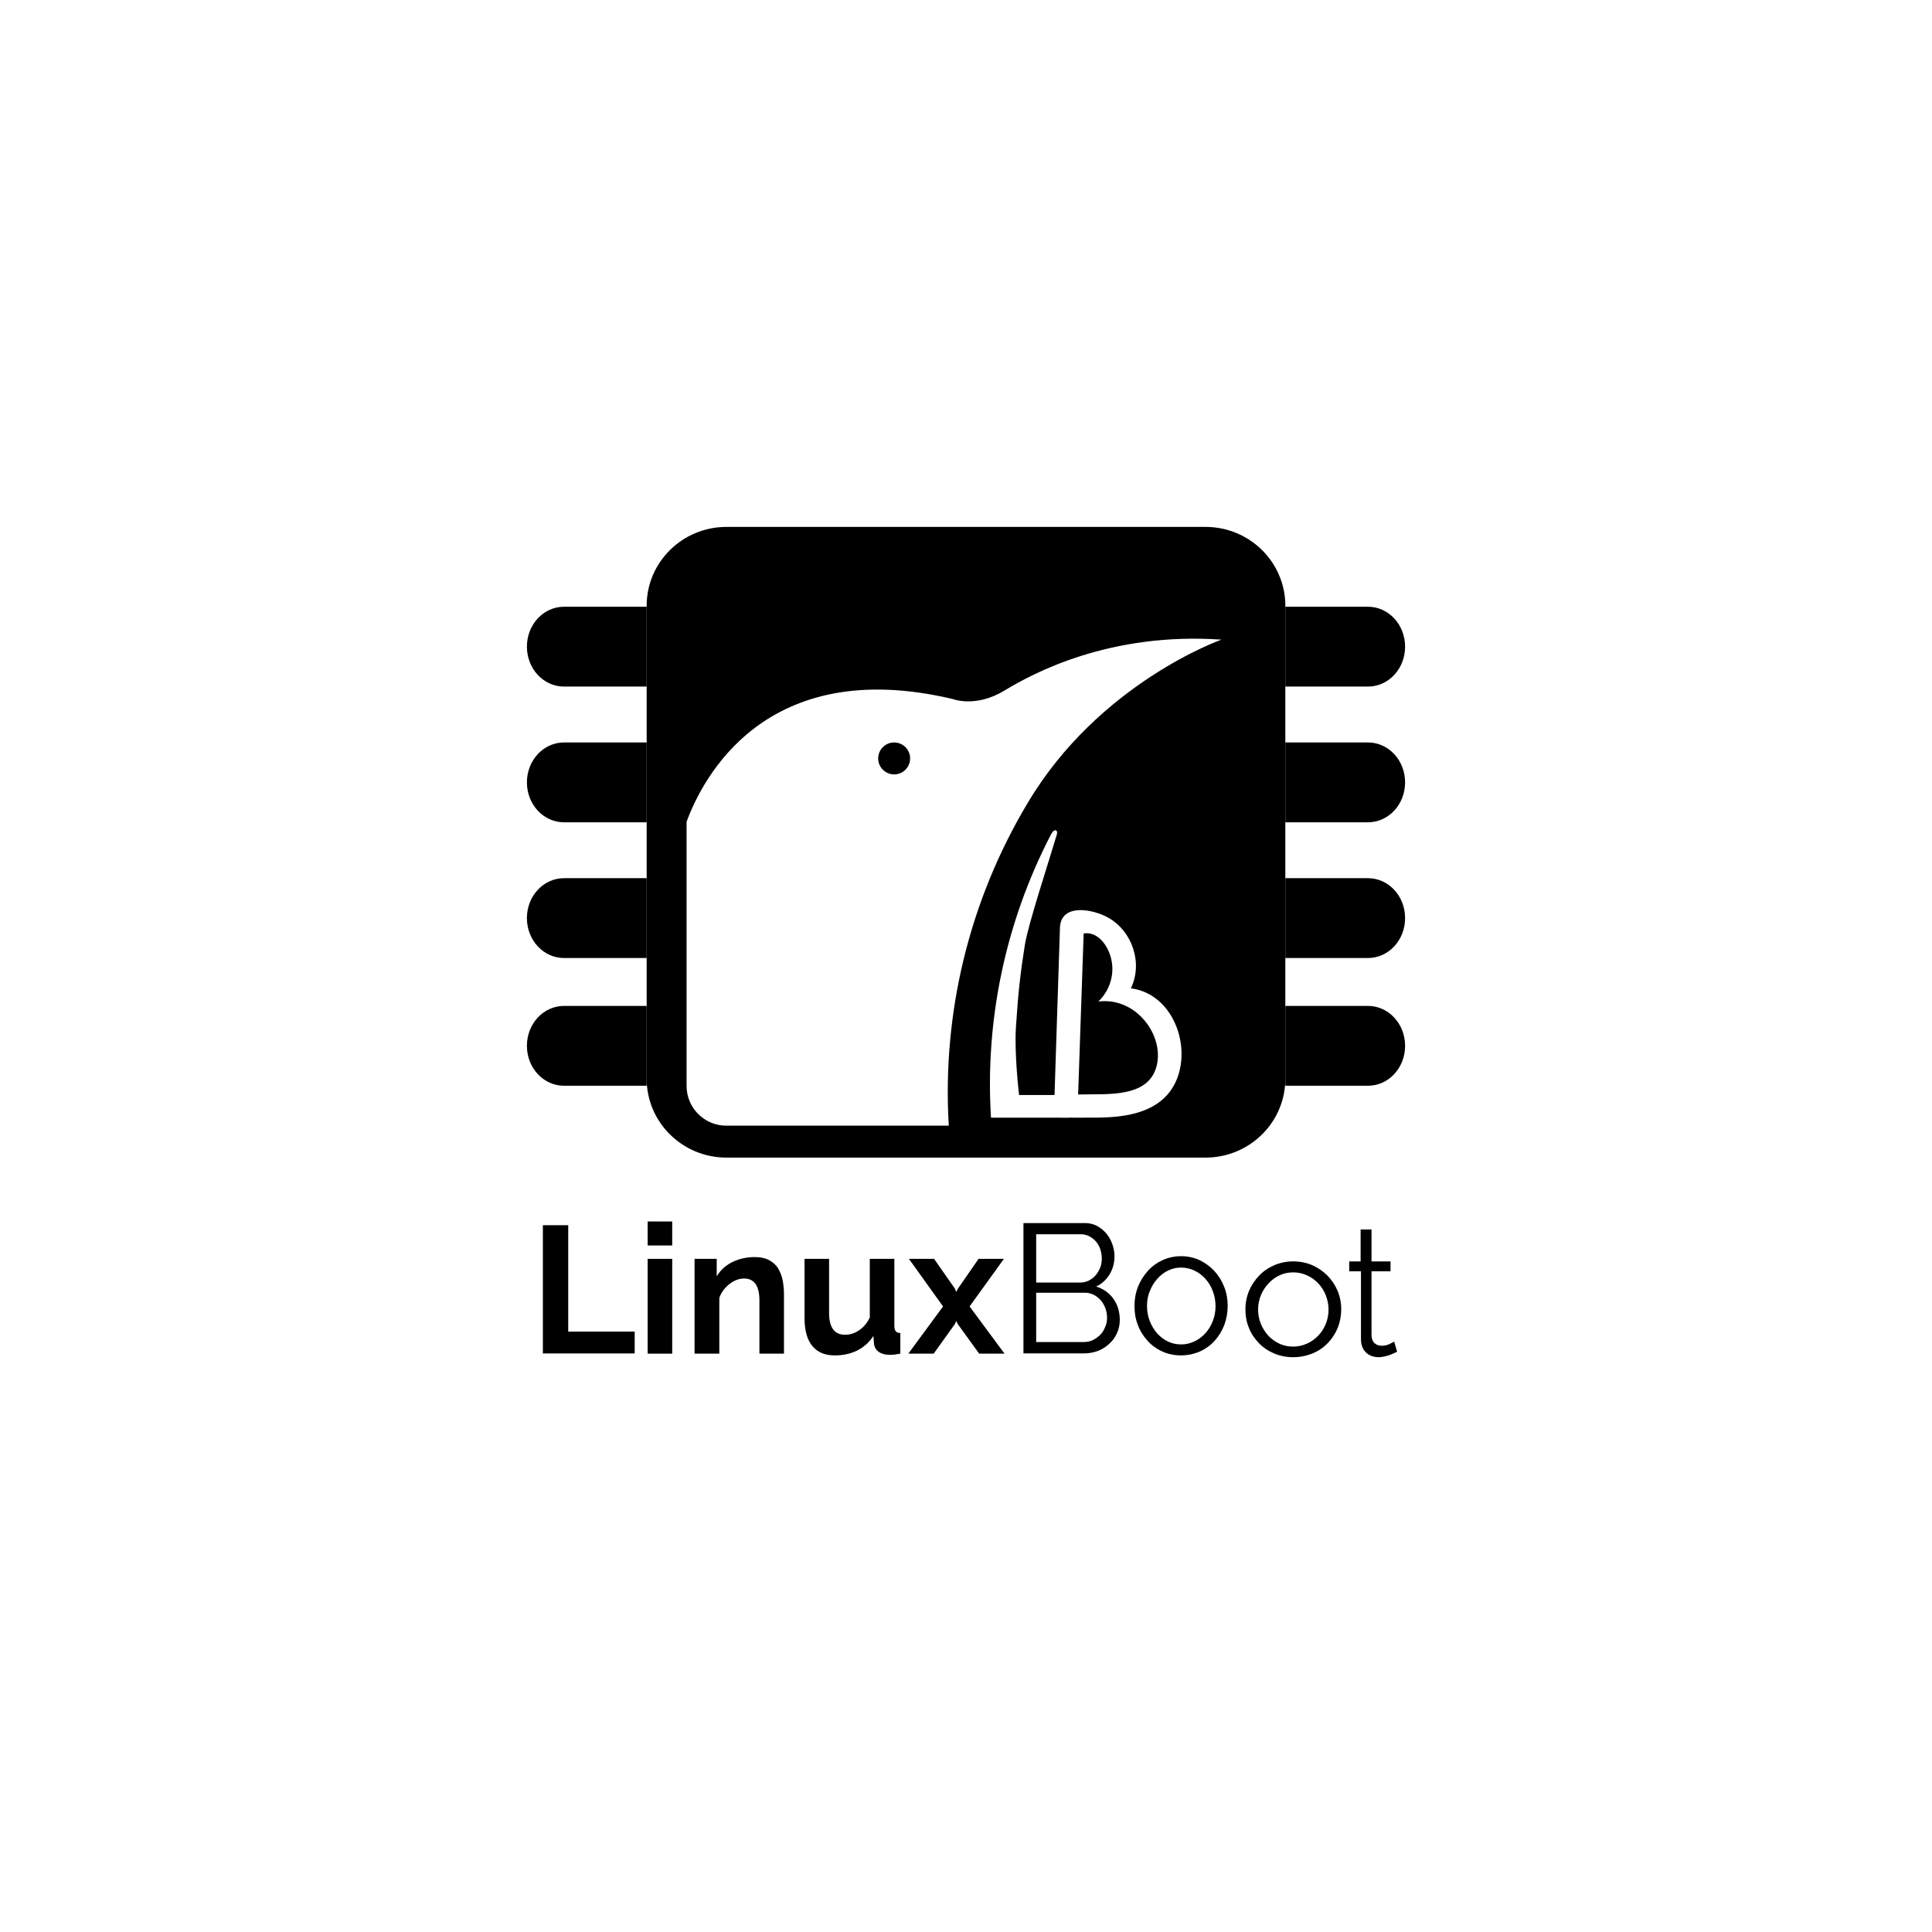
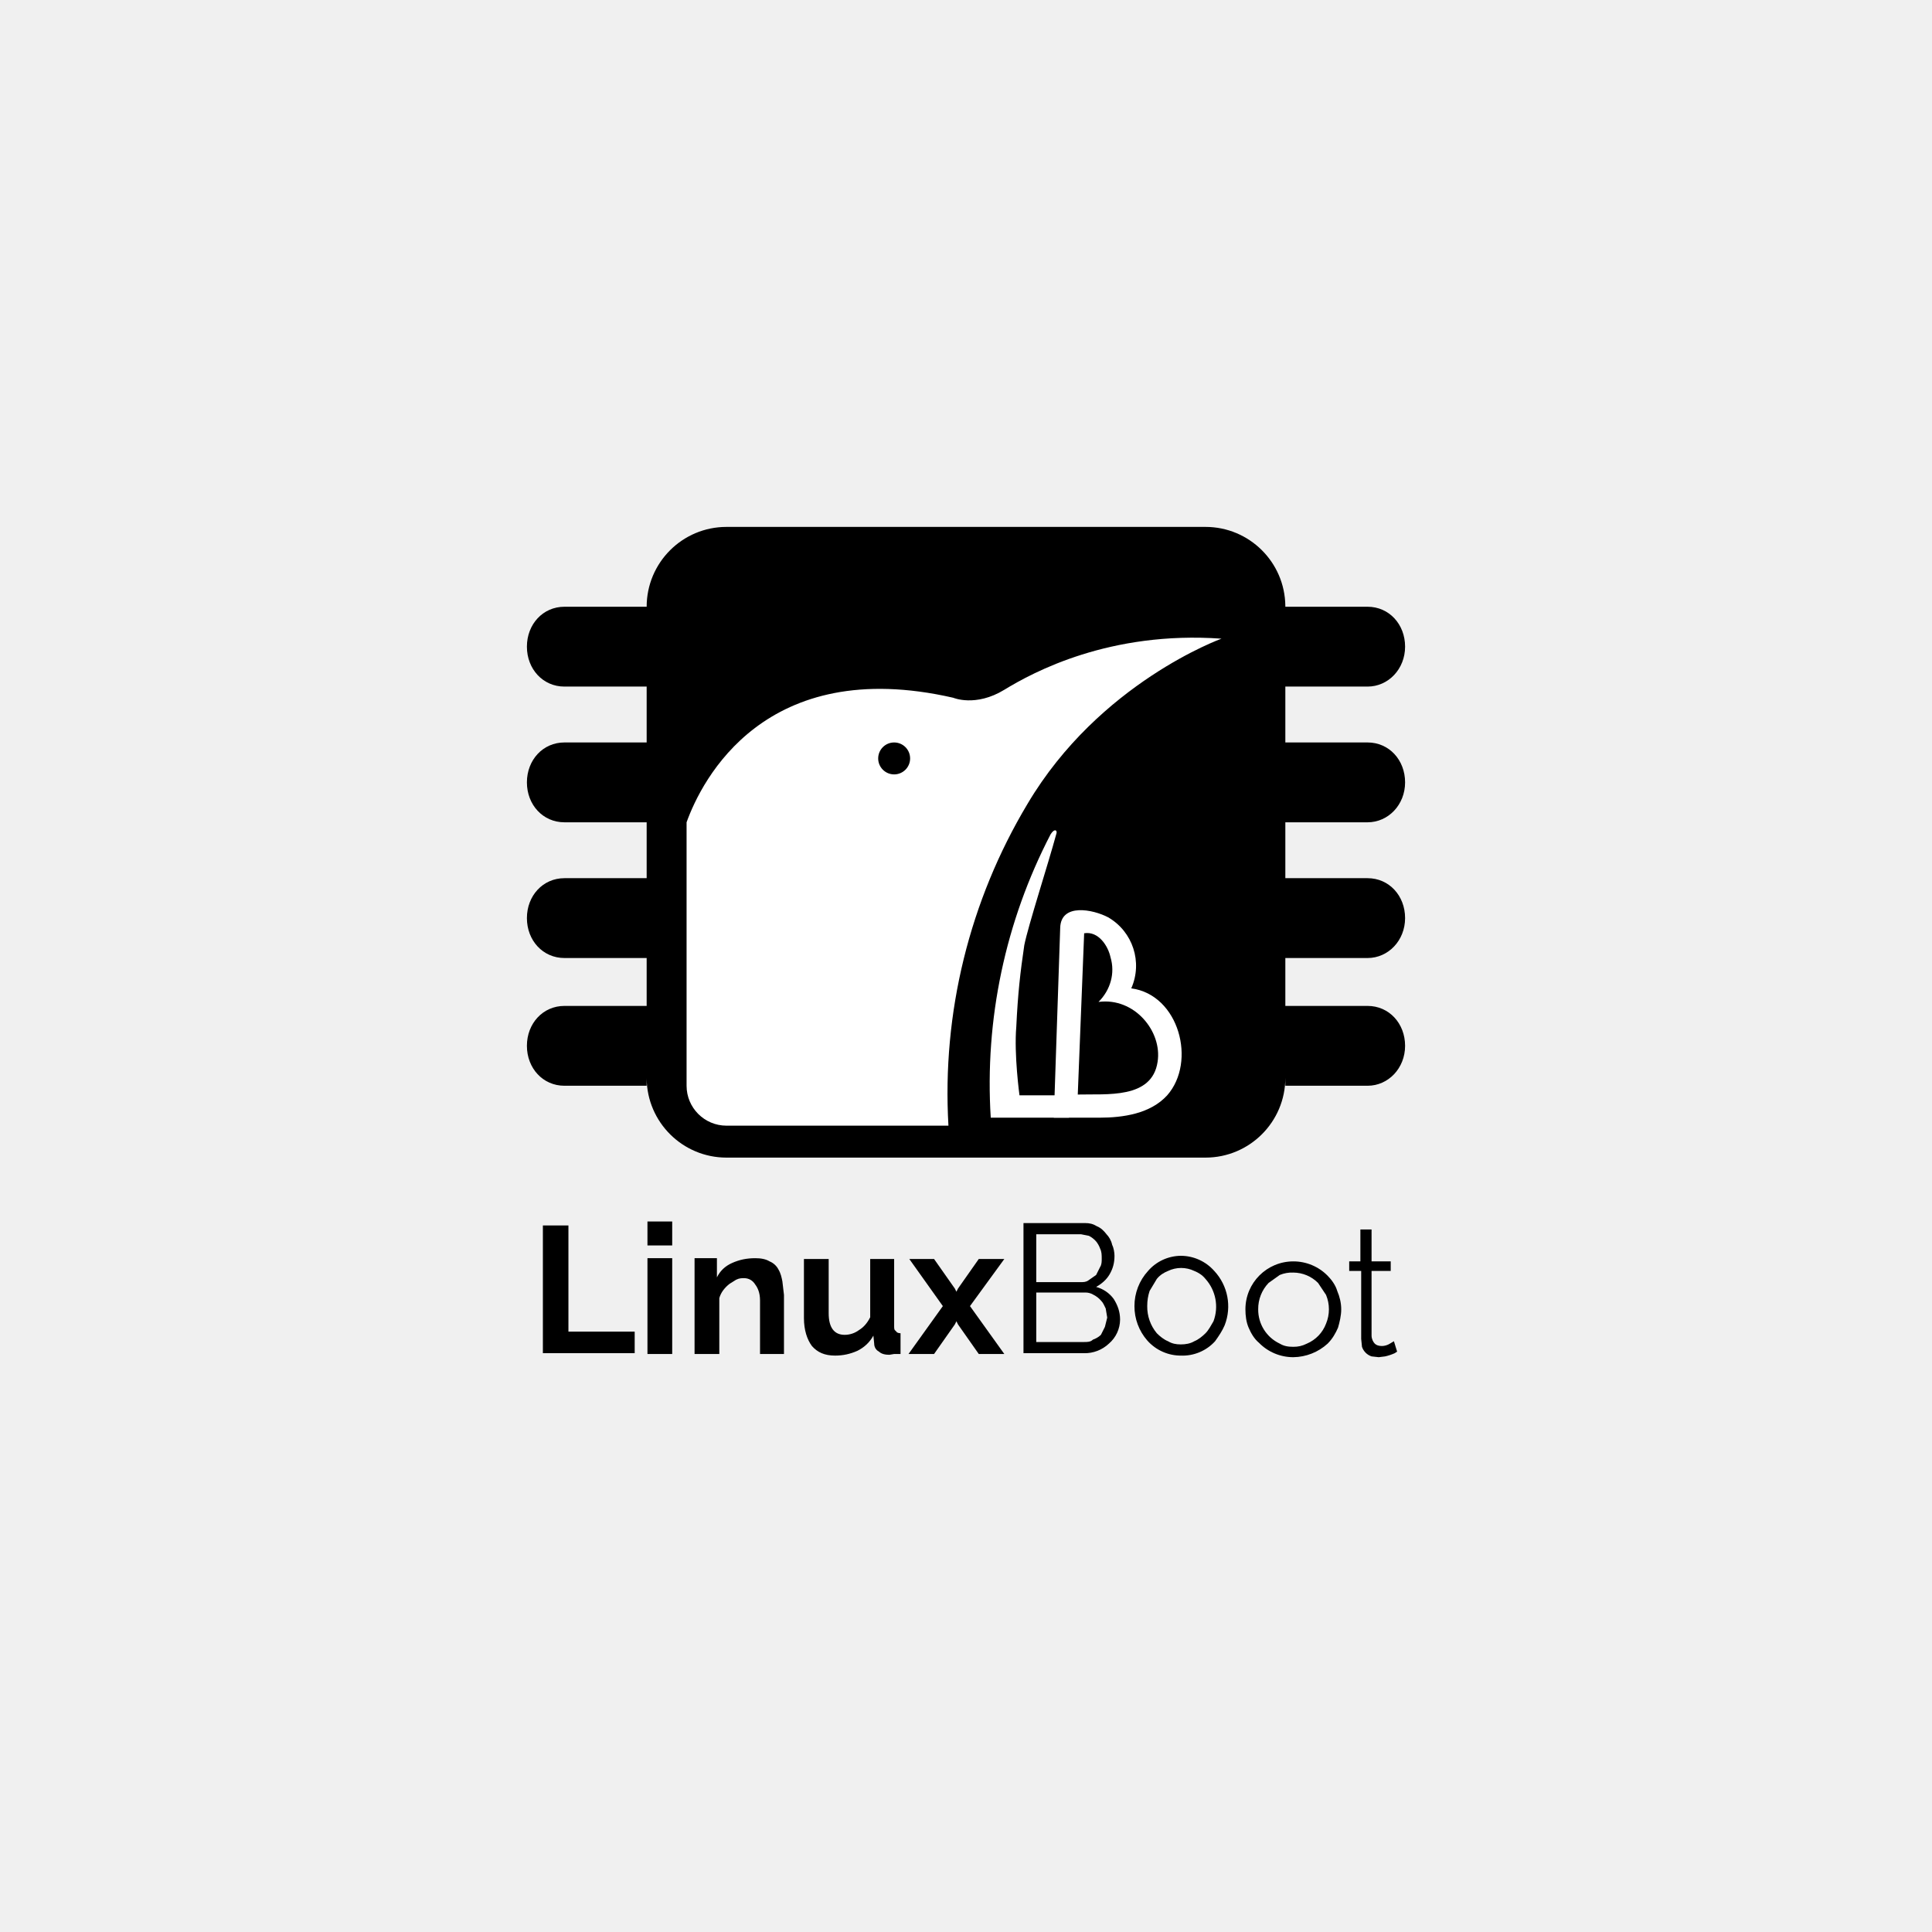
- <svg xmlns="http://www.w3.org/2000/svg" width="242px" height="242px" viewBox="0 0 242 242" version="1.1">
-   <defs />
-   <g id="Artboard" stroke="none" stroke-width="1" fill="none" fill-rule="evenodd" transform="translate(-76, -76)">
-     <g id="logo" transform="translate(76, 76)">
-       <rect id="Rectangle" fill="#FFFFFF" x="0" y="0" width="242" height="242" />
-       <g id="linux_logo_black" transform="translate(66, 66)" fill-rule="nonzero">
-         <path d="M25,0 L85,0 C90.525,0 95,4.419 95,9.875 L95,69.125 C95,74.581 90.525,79 85,79 L25,79 C19.475,79 15,74.581 15,69.125 L15,9.875 C15,4.419 19.475,0 25,0 Z" id="Shape" fill="#000000" />
-         <path d="M15,20 L4.65,20 C2.075,20 0,17.769 0,15 C0,12.231 2.075,10 4.65,10 L15,10 L15,20 Z" id="Shape" fill="#000000" />
-         <path d="M15,37 L4.65,37 C2.075,37 0,34.769 0,32 C0,29.231 2.075,27 4.65,27 L15,27 L15,37 Z" id="Shape" fill="#000000" />
-         <path d="M15,54 L4.65,54 C2.075,54 0,51.769 0,49 C0,46.231 2.075,44 4.65,44 L15,44 L15,54 Z" id="Shape" fill="#000000" />
-         <path d="M15,70 L4.65,70 C2.075,70 0,67.769 0,65 C0,62.231 2.075,60 4.65,60 L15,60 L15,70 Z" id="Shape" fill="#000000" />
-         <path d="M95,20 L105.35,20 C107.925,20 110,17.769 110,15 C110,12.231 107.925,10 105.35,10 L95,10 L95,20 Z" id="Shape" fill="#000000" />
-         <path d="M95,37 L105.35,37 C107.925,37 110,34.769 110,32 C110,32 110,32 110,32 C110,29.231 107.925,27 105.35,27 L95,27 L95,37 Z" id="Shape" fill="#000000" />
-         <path d="M95,54 L105.35,54 C107.925,54 110,51.769 110,49 C110,49 110,49 110,49 C110,46.231 107.925,44 105.35,44 L95,44 L95,54 Z" id="Shape" fill="#000000" />
-         <path d="M95,70 L105.35,70 C107.925,70 110,67.769 110,65 C110,62.231 107.925,60 105.35,60 C105.35,60 105.35,60 105.35,60 L95,60 L95,70 Z" id="Shape" fill="#000000" />
-         <path d="M62.666,34.678 C71.621,19.532 87,14.12 87,14.12 C73.01,13.151 63.41,18.316 59.813,20.501 C56.216,22.686 53.364,21.568 53.364,21.568 C29.773,15.957 21.935,31.649 20,36.937 L20,70.034 C20,72.765 22.233,75 24.961,75 L52.843,75 C51.999,60.872 55.422,46.819 62.666,34.678 Z" id="Shape" fill="#FFFFFF" />
-         <circle id="Oval" fill="#000000" cx="46" cy="29" r="2" />
-         <path d="M67.852,74 L68,71.156 L61.65,71.156 C61.65,71.156 61.035,66.076 61.256,62.649 C61.527,58.395 61.823,55.818 62.364,52.415 C62.758,49.863 65.293,42.182 66.376,38.536 C66.548,37.977 66.08,37.661 65.613,38.585 C59.952,49.523 57.368,61.749 58.131,74" id="Shape" fill="#FFFFFF" />
-         <path d="M66,73.916 C66,74.04 71.171,73.99 71.658,73.99 C74.653,73.941 78.083,73.496 80.182,71.171 C83.894,67.017 81.693,58.585 75.651,57.794 C77.162,54.703 75.882,50.672 72.81,48.942 C70.915,47.878 66.896,47.087 66.768,50.203 M69.738,50.92 C71.555,50.648 72.758,52.478 73.142,53.936 C73.68,55.915 73.066,58.016 71.581,59.451 C76.061,58.882 79.542,63.234 78.979,67.017 C78.262,71.691 72.605,70.974 69.046,71.097" id="Shape" fill="#FFFFFF" />
-         <g id="Group" transform="translate(2, 87)" fill="#000000">
-           <polygon id="Shape" points="0 16.557 0 0.468 3.175 0.468 3.175 13.797 11.5 13.797 11.5 16.532 0 16.532" />
-           <path d="M13.125,3.006 L13.125,0 L16.2,0 L16.2,3.006 L13.125,3.006 Z M13.125,16.557 L13.125,4.681 L16.2,4.681 L16.2,16.557 L13.125,16.557 Z" id="Shape" />
-           <path d="M30.2,16.557 L27.125,16.557 L27.125,9.904 C27.125,8.943 26.95,8.254 26.625,7.81 C26.3,7.367 25.825,7.145 25.225,7.145 C24.925,7.145 24.6,7.194 24.275,7.317 C23.95,7.441 23.65,7.613 23.375,7.835 C23.1,8.057 22.825,8.303 22.6,8.623 C22.375,8.919 22.2,9.264 22.1,9.609 L22.1,16.557 L19,16.557 L19,4.681 L21.775,4.681 L21.775,6.874 C22.225,6.11 22.875,5.519 23.7,5.1 C24.55,4.681 25.5,4.459 26.55,4.459 C27.3,4.459 27.925,4.607 28.4,4.878 C28.875,5.149 29.25,5.494 29.5,5.938 C29.75,6.381 29.95,6.874 30.05,7.441 C30.15,8.007 30.2,8.574 30.2,9.141 L30.2,16.557 Z" id="Shape" />
-           <path d="M36.575,16.778 C35.325,16.778 34.4,16.384 33.75,15.596 C33.1,14.807 32.775,13.649 32.775,12.097 L32.775,4.681 L35.85,4.681 L35.85,11.457 C35.85,13.28 36.525,14.191 37.85,14.191 C38.45,14.191 39.025,14.019 39.575,13.649 C40.125,13.304 40.6,12.762 40.95,12.023 L40.95,4.681 L44.025,4.681 L44.025,13.058 C44.025,13.378 44.075,13.6 44.2,13.748 C44.325,13.896 44.5,13.97 44.775,13.97 L44.775,16.557 C44.475,16.606 44.2,16.655 44,16.68 C43.8,16.704 43.6,16.704 43.425,16.704 C42.875,16.704 42.425,16.581 42.075,16.335 C41.725,16.088 41.525,15.743 41.475,15.3 L41.4,14.339 C40.875,15.152 40.175,15.768 39.325,16.187 C38.5,16.581 37.575,16.778 36.575,16.778 Z" id="Shape" />
-           <polygon id="Shape" points="49 4.681 51.6 8.401 51.775 8.82 52 8.401 54.575 4.681 57.75 4.681 53.45 10.643 57.825 16.557 54.65 16.557 51.975 12.861 51.775 12.467 51.6 12.861 48.95 16.557 45.775 16.557 50.125 10.643 45.85 4.681" />
-         </g>
-         <g id="Group" transform="translate(62, 87)" fill="#000000">
-           <path d="M12.264,12.325 C12.264,12.95 12.142,13.5 11.896,14.025 C11.651,14.55 11.332,14.975 10.915,15.35 C10.498,15.725 10.032,16.025 9.492,16.225 C8.953,16.425 8.364,16.525 7.751,16.525 L0.196,16.525 L0.196,0.2 L7.923,0.2 C8.487,0.2 8.977,0.325 9.443,0.575 C9.885,0.825 10.277,1.15 10.596,1.525 C10.915,1.925 11.16,2.35 11.332,2.85 C11.504,3.35 11.602,3.85 11.602,4.35 C11.602,5.175 11.406,5.925 10.989,6.625 C10.572,7.3 10.008,7.825 9.296,8.15 C10.204,8.425 10.94,8.95 11.479,9.7 C11.994,10.45 12.264,11.325 12.264,12.325 Z M1.791,1.625 L1.791,7.65 L7.285,7.65 C7.677,7.65 8.045,7.575 8.389,7.4 C8.732,7.225 9.026,7 9.247,6.725 C9.492,6.45 9.664,6.125 9.811,5.775 C9.958,5.425 10.008,5.025 10.008,4.625 C10.008,4.2 9.934,3.825 9.811,3.45 C9.689,3.075 9.492,2.775 9.272,2.5 C9.026,2.225 8.757,2.025 8.438,1.85 C8.119,1.7 7.775,1.6 7.408,1.6 L1.791,1.6 L1.791,1.625 Z M10.67,12.05 C10.67,11.65 10.596,11.275 10.474,10.9 C10.326,10.525 10.155,10.2 9.909,9.9 C9.664,9.625 9.37,9.375 9.026,9.2 C8.683,9.025 8.315,8.925 7.923,8.925 L1.791,8.925 L1.791,15.1 L7.775,15.1 C8.192,15.1 8.56,15.025 8.904,14.85 C9.247,14.675 9.566,14.45 9.836,14.175 C10.106,13.9 10.302,13.55 10.449,13.175 C10.596,12.85 10.67,12.45 10.67,12.05 Z" id="Shape" />
-           <path d="M19.917,16.775 C19.058,16.775 18.274,16.6 17.562,16.275 C16.851,15.95 16.238,15.5 15.723,14.925 C15.208,14.35 14.791,13.7 14.521,12.95 C14.226,12.2 14.104,11.4 14.104,10.575 C14.104,9.725 14.251,8.925 14.545,8.175 C14.84,7.425 15.257,6.775 15.772,6.2 C16.287,5.625 16.9,5.175 17.611,4.85 C18.323,4.525 19.083,4.35 19.942,4.35 C20.775,4.35 21.56,4.525 22.272,4.85 C22.983,5.2 23.596,5.65 24.111,6.2 C24.626,6.775 25.043,7.425 25.338,8.175 C25.632,8.925 25.779,9.725 25.779,10.575 C25.779,11.4 25.632,12.2 25.362,12.95 C25.068,13.7 24.675,14.35 24.16,14.925 C23.645,15.5 23.032,15.95 22.321,16.275 C21.56,16.6 20.775,16.775 19.917,16.775 Z M15.674,10.6 C15.674,11.275 15.796,11.9 16.017,12.475 C16.238,13.05 16.557,13.55 16.925,14 C17.317,14.425 17.758,14.775 18.274,15.025 C18.789,15.275 19.353,15.4 19.942,15.4 C20.53,15.4 21.07,15.275 21.609,15.025 C22.149,14.775 22.591,14.425 22.983,14 C23.375,13.575 23.694,13.05 23.915,12.475 C24.136,11.9 24.258,11.275 24.258,10.6 C24.258,9.95 24.136,9.325 23.915,8.725 C23.694,8.125 23.375,7.625 22.983,7.175 C22.591,6.75 22.149,6.4 21.609,6.15 C21.094,5.9 20.53,5.775 19.942,5.775 C19.353,5.775 18.813,5.9 18.298,6.15 C17.783,6.4 17.342,6.75 16.949,7.2 C16.557,7.65 16.238,8.15 16.017,8.75 C15.772,9.3 15.674,9.925 15.674,10.6 Z" id="Shape" />
-         </g>
-         <path d="M95.975,104 C95.092,104 94.286,103.831 93.555,103.517 C92.824,103.203 92.193,102.769 91.664,102.213 C91.134,101.658 90.706,101.03 90.429,100.306 C90.126,99.581 90,98.809 90,98.012 C90,97.191 90.151,96.419 90.454,95.694 C90.756,94.97 91.185,94.342 91.714,93.787 C92.244,93.231 92.874,92.797 93.605,92.483 C94.336,92.169 95.118,92 96,92 C96.857,92 97.664,92.169 98.395,92.483 C99.126,92.821 99.756,93.256 100.286,93.787 C100.815,94.342 101.244,94.97 101.546,95.694 C101.849,96.419 102,97.191 102,98.012 C102,98.809 101.849,99.581 101.571,100.306 C101.269,101.03 100.866,101.658 100.336,102.213 C99.807,102.769 99.176,103.203 98.445,103.517 C97.664,103.831 96.857,104 95.975,104 Z M91.588,98.036 C91.588,98.688 91.714,99.292 91.941,99.847 C92.168,100.402 92.496,100.885 92.874,101.32 C93.277,101.73 93.731,102.068 94.261,102.31 C94.79,102.551 95.37,102.672 95.975,102.672 C96.58,102.672 97.134,102.551 97.689,102.31 C98.244,102.068 98.697,101.73 99.101,101.32 C99.504,100.909 99.832,100.402 100.059,99.847 C100.286,99.292 100.412,98.688 100.412,98.036 C100.412,97.408 100.286,96.805 100.059,96.225 C99.832,95.646 99.504,95.163 99.101,94.728 C98.697,94.318 98.244,93.98 97.689,93.738 C97.16,93.497 96.58,93.376 95.975,93.376 C95.37,93.376 94.815,93.497 94.286,93.738 C93.756,93.98 93.303,94.318 92.899,94.753 C92.496,95.187 92.168,95.67 91.941,96.249 C91.714,96.781 91.588,97.384 91.588,98.036 Z" id="Shape" fill="#000000" />
-         <path d="M109,103.308 C108.913,103.357 108.805,103.406 108.653,103.481 C108.502,103.555 108.329,103.629 108.134,103.703 C107.939,103.777 107.7,103.852 107.462,103.901 C107.202,103.951 106.942,104 106.661,104 C106.379,104 106.097,103.951 105.816,103.852 C105.556,103.753 105.318,103.629 105.123,103.431 C104.928,103.233 104.755,103.011 104.646,102.714 C104.516,102.417 104.473,102.096 104.473,101.725 L104.473,93.243 L103,93.243 L103,92.006 L104.43,92.006 L104.43,88 L105.794,88 L105.794,92.006 L108.177,92.006 L108.177,93.243 L105.794,93.243 L105.794,101.304 C105.816,101.75 105.968,102.071 106.206,102.269 C106.444,102.467 106.726,102.566 107.051,102.566 C107.44,102.566 107.765,102.491 108.069,102.343 C108.35,102.195 108.545,102.096 108.632,102.046 L109,103.308 Z" id="Shape" fill="#000000" />
+ <svg xmlns="http://www.w3.org/2000/svg" viewBox="0 0 242 242">
+   <g fill="none" fill-rule="evenodd">
+     <g fill-rule="nonzero" transform="translate(66 66)">
+       <path fill="#000" d="M25 0h60a10 10 0 0 1 10 9.9V69A10 10 0 0 1 85 79H25a10 10 0 0 1-10-9.9V10A10 10 0 0 1 25 0ZM15 20H4.7C2 20 0 17.8 0 15s2-5 4.7-5H15v10ZM15 37H4.7C2 37 0 34.8 0 32s2-5 4.7-5H15v10ZM15 54H4.7C2 54 0 51.8 0 49s2-5 4.7-5H15v10ZM15 70H4.7C2 70 0 67.8 0 65s2-5 4.7-5H15v10ZM95 20h10.3c2.6 0 4.7-2.2 4.7-5s-2-5-4.7-5H95v10ZM95 37h10.3c2.6 0 4.7-2.2 4.7-5s-2-5-4.7-5H95v10ZM95 54h10.3c2.6 0 4.7-2.2 4.7-5s-2-5-4.7-5H95v10ZM95 70h10.3c2.6 0 4.7-2.2 4.7-5s-2-5-4.7-5H95v10Z" />
+       <path fill="#FFF" d="M62.7 34.7C71.7 19.5 87 14 87 14c-14-1-23.6 4.2-27.2 6.4-3.6 2.2-6.4 1-6.4 1C29.8 16 21.9 31.7 20 37V70a5 5 0 0 0 5 5h27.8a70.5 70.5 0 0 1 9.9-40.3Z" />
+       <circle cx="46" cy="29" r="2" fill="#000" />
+       <path fill="#FFF" d="m67.9 74 .1-2.8h-6.3s-.7-5.1-.4-8.6c.2-4.2.5-6.8 1-10.2.5-2.5 3-10.2 4-13.9.2-.5-.2-.8-.7 0A67.8 67.8 0 0 0 58.1 74" />
+       <path fill="#FFF" d="M66 74h5.7c3 0 6.4-.5 8.5-2.8 3.7-4.2 1.5-12.6-4.5-13.4a7 7 0 0 0-2.9-8.9c-1.9-1-5.9-1.8-6 1.3m3 .7c1.8-.3 3 1.6 3.3 3 .6 2 0 4.1-1.5 5.6 4.5-.6 8 3.7 7.4 7.5-.7 4.7-6.4 4-10 4.1" />
+       <g fill="#000">
+         <path d="M2 103.6V87.5h3.2v13.3h8.3v2.7H2zM15.1 90v-3h3.1v3h-3Zm0 13.6v-12h3.1v12h-3ZM32.2 103.6h-3v-6.7c0-1-.3-1.6-.6-2-.3-.5-.8-.8-1.4-.8-.3 0-.6 0-1 .2l-.8.5a4 4 0 0 0-.8.8 3 3 0 0 0-.5 1v7H21v-12h2.8V94c.4-.8 1-1.4 1.9-1.8.9-.4 1.8-.6 2.9-.6.7 0 1.3.1 1.8.4.5.2.9.6 1.1 1 .3.5.4 1 .5 1.5l.2 1.7v7.5ZM38.6 103.8c-1.3 0-2.2-.4-2.9-1.2-.6-.8-1-2-1-3.5v-7.4h3.1v6.8c0 1.8.7 2.7 2 2.7a3 3 0 0 0 1.8-.6c.5-.3 1-.8 1.4-1.6v-7.3h3v8.4c0 .3 0 .5.2.6.1.2.3.3.6.3v2.6H46l-.6.1c-.5 0-1-.1-1.3-.4-.4-.2-.6-.6-.6-1l-.1-1c-.5.9-1.2 1.5-2 1.9-.9.4-1.8.6-2.8.6ZM51 91.7l2.6 3.7.2.4.2-.4 2.6-3.7h3.2l-4.3 5.9 4.3 6h-3.2L54 99.9l-.2-.4-.2.4-2.6 3.7h-3.2l4.3-6-4.2-5.9z" />
      </g>
+       <g fill="#000">
+         <path d="M74.3 99.3a4 4 0 0 1-1.4 3 4.4 4.4 0 0 1-3.1 1.2h-7.6V87.2h7.7c.6 0 1 .1 1.5.4.5.2.9.6 1.2 1 .3.3.6.8.7 1.3.2.4.3 1 .3 1.4 0 .9-.2 1.6-.6 2.3-.4.7-1 1.2-1.7 1.6a4 4 0 0 1 2.2 1.5c.5.8.8 1.6.8 2.6ZM63.8 88.6v6h5.5c.4 0 .7 0 1-.2l1-.7.5-1c.2-.3.2-.7.2-1 0-.5 0-.9-.2-1.3a3 3 0 0 0-.5-.9 3 3 0 0 0-.9-.7l-1-.2h-5.6Zm8.9 10.5-.2-1.2c-.2-.4-.3-.7-.6-1a3 3 0 0 0-.9-.7c-.3-.2-.7-.3-1-.3h-6.2v6.2h6c.4 0 .8 0 1.1-.3.3-.1.7-.3 1-.6l.5-1 .3-1.2ZM82 103.8a5.6 5.6 0 0 1-4.3-1.9 6.5 6.5 0 0 1-1.6-4.3 6.5 6.5 0 0 1 1.7-4.4 5.5 5.5 0 0 1 4.1-1.9 5.6 5.6 0 0 1 4.2 1.9 6.5 6.5 0 0 1 1.3 6.8c-.3.7-.7 1.3-1.2 2a5.5 5.5 0 0 1-4.3 1.8Zm-4.3-6.2a5.2 5.2 0 0 0 1.2 3.4c.4.4.9.8 1.4 1 .5.3 1 .4 1.6.4.6 0 1.2-.1 1.7-.4.5-.2 1-.6 1.4-1 .4-.4.7-1 1-1.5a5.2 5.2 0 0 0-1-5.3c-.4-.5-.9-.8-1.4-1a3.8 3.8 0 0 0-3.3 0c-.5.2-1 .5-1.4 1l-.9 1.5c-.2.6-.3 1.2-.3 1.9Z" />
+       </g>
+       <path fill="#000" d="M96 104a6 6 0 0 1-4.3-1.8c-.6-.5-1-1.2-1.3-1.9-.3-.7-.4-1.5-.4-2.3a6 6 0 0 1 6-6 6 6 0 0 1 4.3 1.8c.5.5 1 1.2 1.2 1.9.3.7.5 1.5.5 2.3 0 .8-.2 1.6-.4 2.3-.3.7-.7 1.4-1.3 2A6.5 6.5 0 0 1 96 104Zm-4.4-6a4.7 4.7 0 0 0 2.7 4.3c.5.3 1 .4 1.7.4.6 0 1.1-.1 1.7-.4a4.4 4.4 0 0 0 2.4-2.5 4.7 4.7 0 0 0 0-3.6l-1-1.5a4.4 4.4 0 0 0-3.1-1.3 4 4 0 0 0-1.7.3l-1.4 1a4.7 4.7 0 0 0-1.3 3.3ZM109 103.3l-.3.2a6.2 6.2 0 0 1-1.2.4l-.8.1-.9-.1a1.9 1.9 0 0 1-1.2-1.2l-.1-1v-8.5H103V92h1.4v-4h1.4v4h2.4v1.2h-2.4v8.1c0 .4.2.8.4 1 .2.2.5.3.9.3.3 0 .7-.1 1-.3l.5-.3.4 1.3Z" />
    </g>
  </g>
</svg>
